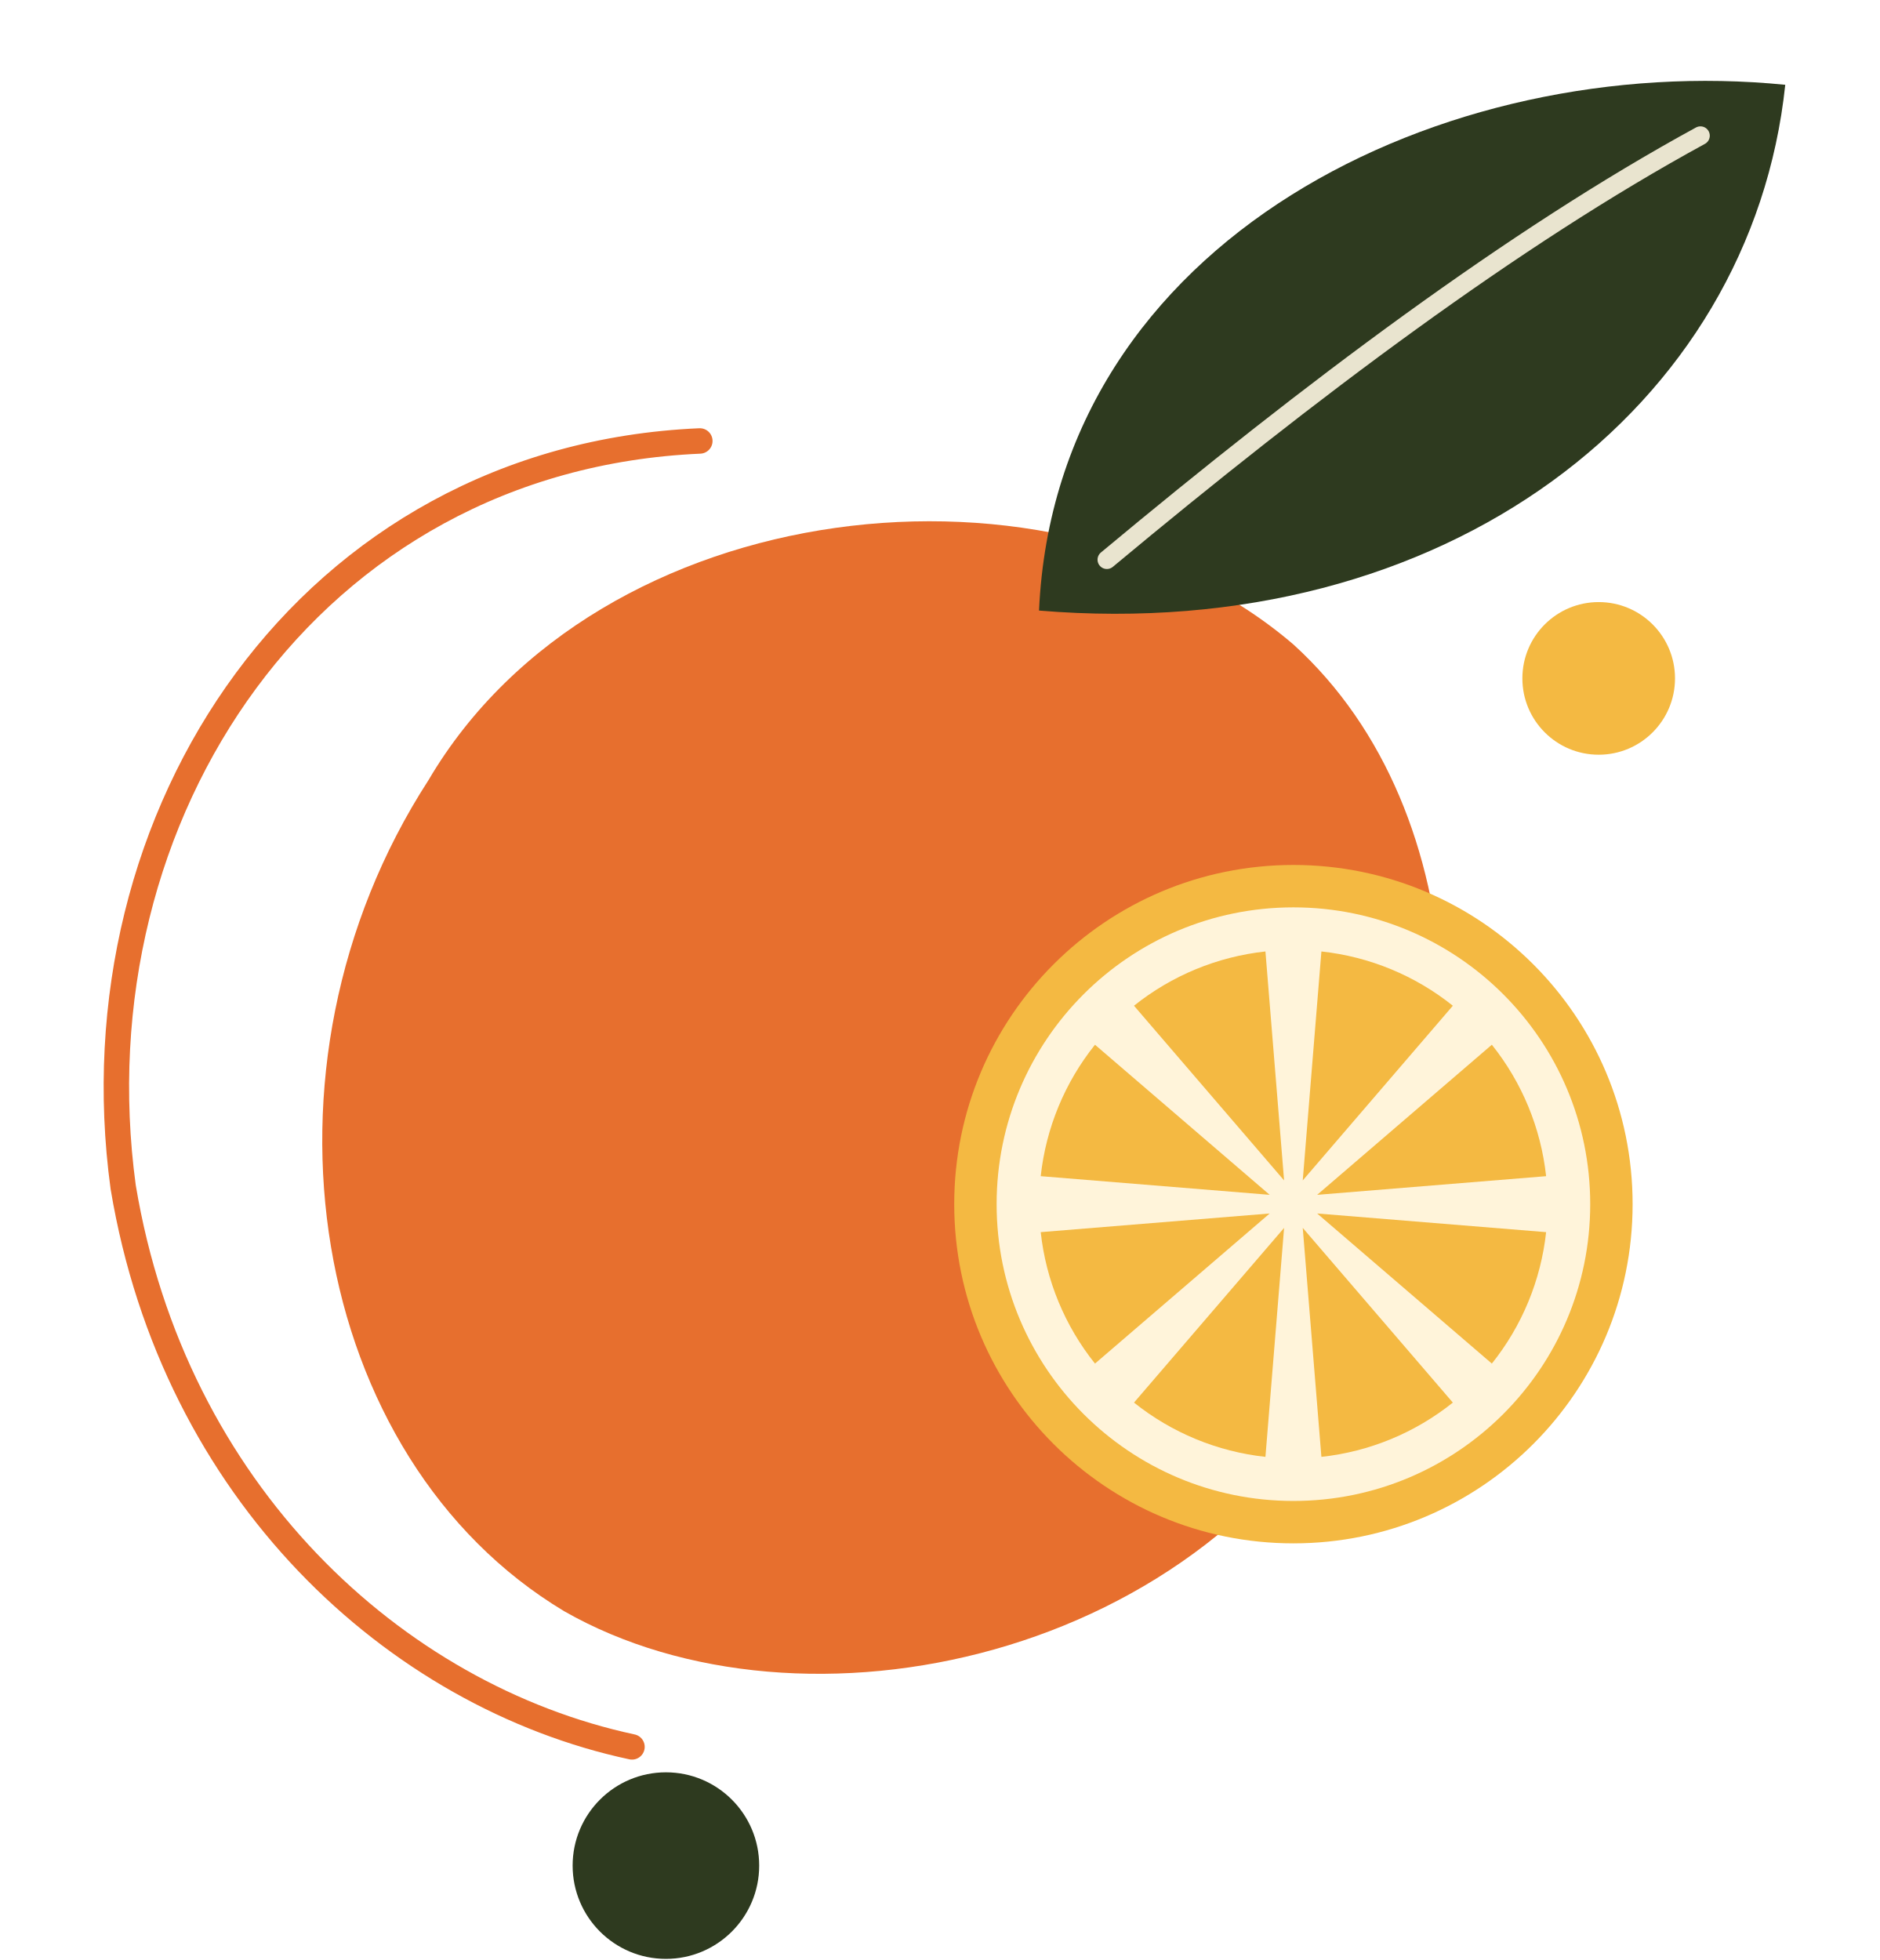
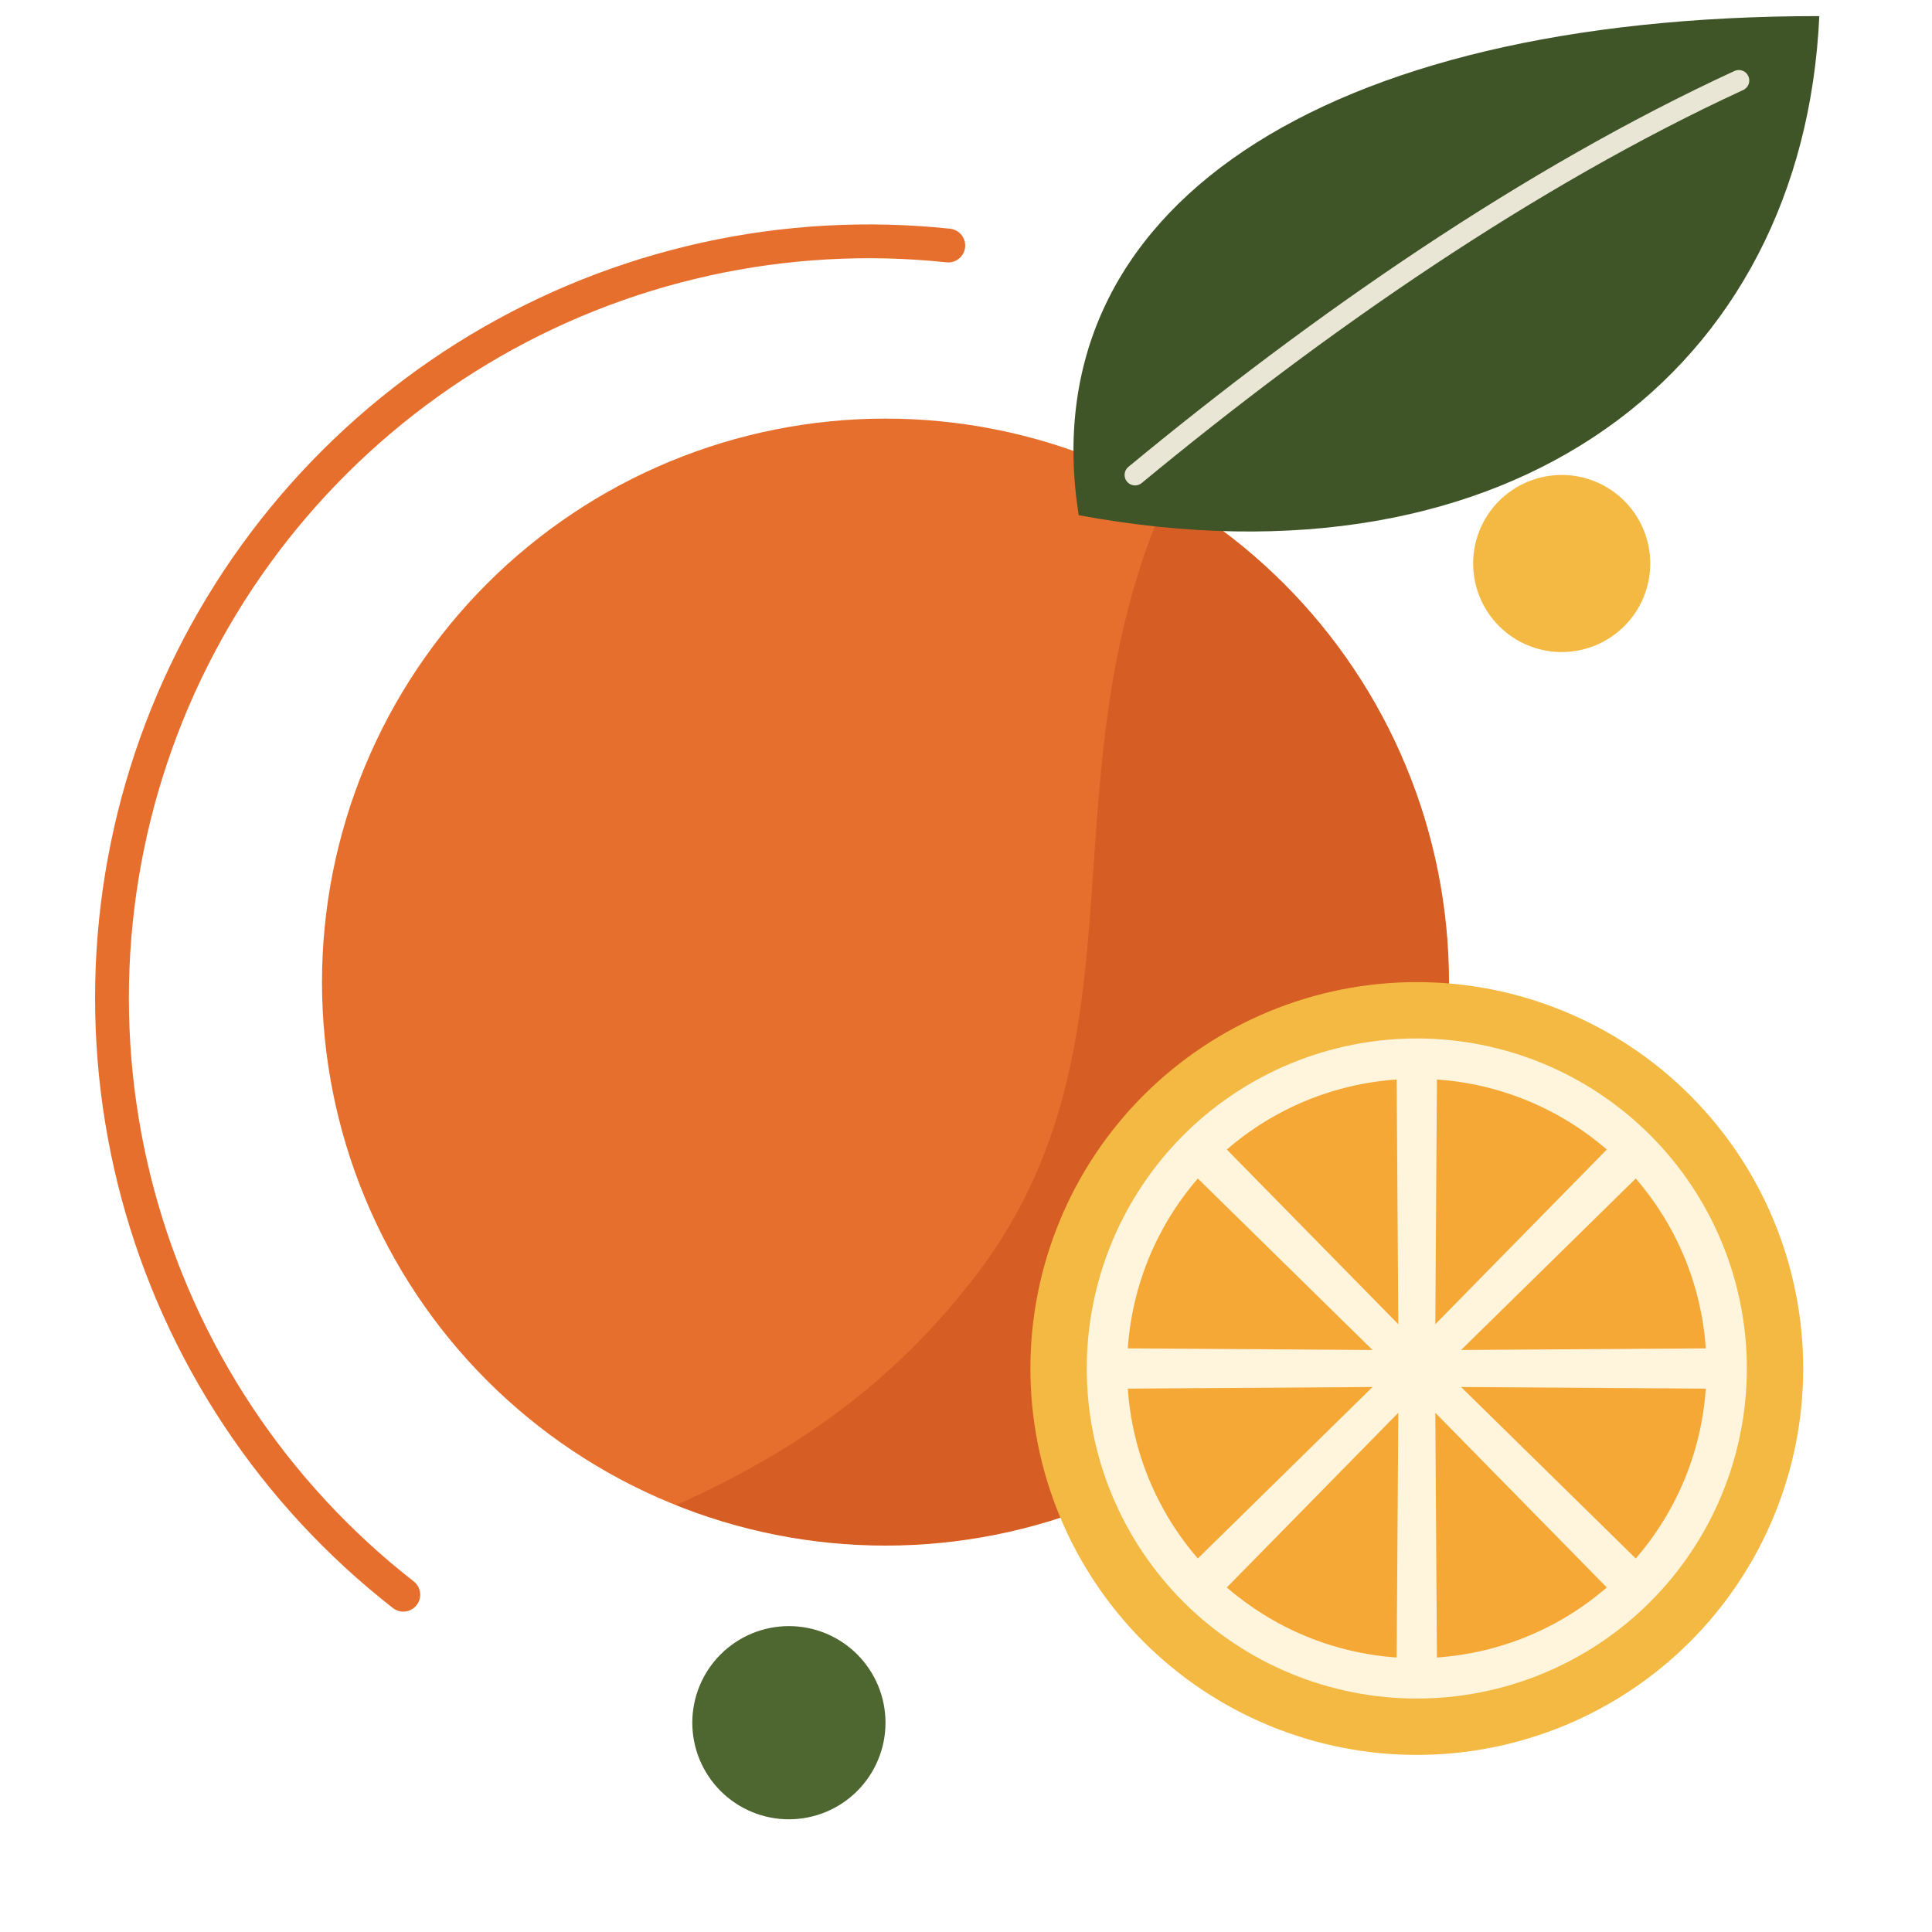
- <svg xmlns="http://www.w3.org/2000/svg" viewBox="145 0 235 245">
-   <g transform="translate(118,0) scale(1.06)">
-     <path d="M108 52 C62 54 34 96 40 140 C46 176 72 200 100 206" fill="none" stroke="#E76F2E" stroke-width="3" stroke-linecap="round" />
-     <path d="M76 92 C96 58 150 52 178 76 C200 96 200 134 186 160 C168 196 120 206 92 190 C62 172 54 126 76 92Z" fill="#E76F2E" />
-     <path d="M148 72 C150 28 196 6 236 10 C232 48 196 76 148 72Z" fill="#2E3A1F" />
-     <path d="M156 66 C180 46 204 28 226 16" stroke="#E9E4CF" stroke-width="2.2" fill="none" stroke-linecap="round" />
-     <g transform="translate(178,142)">
-       <circle r="40" fill="#F4B942" />
-       <circle r="35" fill="#FFF4DA" />
-       <path d="M2.8 1.1 L29.8 3.3 A30 30 0 0 1 23.4 18.8Z" fill="#F4B942" />
-       <path d="M1.1 2.8 L18.8 23.4 A30 30 0 0 1 3.3 29.8Z" fill="#F4B942" />
-       <path d="M-1.1 2.8 L-3.3 29.8 A30 30 0 0 1 -18.8 23.4Z" fill="#F4B942" />
-       <path d="M-2.8 1.1 L-23.4 18.8 A30 30 0 0 1 -29.8 3.3Z" fill="#F4B942" />
-       <path d="M-2.8 -1.1 L-29.8 -3.3 A30 30 0 0 1 -23.4 -18.8Z" fill="#F4B942" />
-       <path d="M-1.1 -2.8 L-18.8 -23.4 A30 30 0 0 1 -3.3 -29.8Z" fill="#F4B942" />
-       <path d="M1.1 -2.8 L3.3 -29.8 A30 30 0 0 1 18.8 -23.4Z" fill="#F4B942" />
-       <path d="M2.8 -1.1 L23.4 -18.8 A30 30 0 0 1 29.8 -3.3Z" fill="#F4B942" />
+ <svg xmlns="http://www.w3.org/2000/svg" xmlns:xlink="http://www.w3.org/1999/xlink" width="450" height="450" viewBox="0 0 450 450">
+   <defs>
+     <filter id="filter-remove-color" x="0%" y="0%" width="100%" height="100%">
+       <feColorMatrix color-interpolation-filters="sRGB" values="0 0 0 0 1 0 0 0 0 1 0 0 0 0 1 0 0 0 1 0" />
+     </filter>
+     <clipPath id="clip-0">
+       <path clip-rule="nonzero" d="M 112 97 L 338 97 L 338 360 L 112 360 Z M 112 97 " />
+     </clipPath>
+     <clipPath id="clip-1">
+       <path clip-rule="nonzero" d="M 75 228.75 C 75 224.453 75.211 220.164 75.633 215.887 C 76.055 211.605 76.684 207.359 77.523 203.145 C 78.359 198.93 79.402 194.762 80.652 190.648 C 81.898 186.535 83.348 182.496 84.992 178.523 C 86.637 174.551 88.473 170.672 90.496 166.879 C 92.523 163.09 94.73 159.406 97.121 155.832 C 99.508 152.258 102.066 148.809 104.793 145.484 C 107.52 142.164 110.402 138.98 113.441 135.941 C 116.48 132.902 119.664 130.02 122.984 127.293 C 126.309 124.566 129.758 122.008 133.332 119.621 C 136.906 117.23 140.59 115.023 144.379 112.996 C 148.172 110.973 152.051 109.137 156.023 107.492 C 159.996 105.848 164.035 104.398 168.148 103.152 C 172.262 101.902 176.43 100.859 180.645 100.023 C 184.859 99.184 189.105 98.555 193.387 98.133 C 197.664 97.711 201.953 97.5 206.25 97.5 C 210.547 97.5 214.836 97.711 219.113 98.133 C 223.395 98.555 227.641 99.184 231.855 100.023 C 236.07 100.859 240.238 101.902 244.352 103.152 C 248.465 104.398 252.504 105.848 256.477 107.492 C 260.449 109.137 264.328 110.973 268.121 112.996 C 271.91 115.023 275.594 117.23 279.168 119.621 C 282.742 122.008 286.191 124.566 289.516 127.293 C 292.836 130.02 296.02 132.902 299.059 135.941 C 302.098 138.98 304.98 142.164 307.707 145.484 C 310.434 148.809 312.992 152.258 315.379 155.832 C 317.77 159.406 319.977 163.09 322.004 166.879 C 324.027 170.672 325.863 174.551 327.508 178.523 C 329.152 182.496 330.602 186.535 331.848 190.648 C 333.098 194.762 334.141 198.93 334.977 203.145 C 335.816 207.359 336.445 211.605 336.867 215.887 C 337.289 220.164 337.5 224.453 337.5 228.75 C 337.5 233.047 337.289 237.336 336.867 241.613 C 336.445 245.895 335.816 250.141 334.977 254.355 C 334.141 258.57 333.098 262.734 331.848 266.852 C 330.602 270.965 329.152 275.004 327.508 278.977 C 325.863 282.949 324.027 286.828 322.004 290.621 C 319.977 294.41 317.77 298.094 315.379 301.668 C 312.992 305.242 310.434 308.691 307.707 312.016 C 304.98 315.336 302.098 318.52 299.059 321.559 C 296.02 324.598 292.836 327.48 289.516 330.207 C 286.191 332.934 282.742 335.492 279.168 337.879 C 275.594 340.27 271.91 342.477 268.121 344.504 C 264.328 346.527 260.449 348.363 256.477 350.008 C 252.504 351.652 248.465 353.102 244.352 354.348 C 240.238 355.598 236.07 356.641 231.855 357.477 C 227.641 358.316 223.395 358.945 219.113 359.367 C 214.836 359.789 210.547 360 206.25 360 C 201.953 360 197.664 359.789 193.387 359.367 C 189.105 358.945 184.859 358.316 180.645 357.477 C 176.43 356.641 172.262 355.598 168.148 354.348 C 164.035 353.102 159.996 351.652 156.023 350.008 C 152.051 348.363 148.172 346.527 144.379 344.504 C 140.59 342.477 136.906 340.27 133.332 337.879 C 129.758 335.492 126.309 332.934 122.984 330.207 C 119.664 327.48 116.48 324.598 113.441 321.559 C 110.402 318.52 107.52 315.336 104.793 312.016 C 102.066 308.691 99.508 305.242 97.121 301.668 C 94.73 298.094 92.523 294.41 90.496 290.621 C 88.473 286.828 86.637 282.949 84.992 278.977 C 83.348 275.004 81.898 270.965 80.652 266.852 C 79.402 262.734 78.359 258.57 77.523 254.355 C 76.684 250.141 76.055 245.895 75.633 241.613 C 75.211 237.336 75 233.047 75 228.75 Z M 75 228.75 " />
+     </clipPath>
+     <mask id="mask-0">
+       <g filter="url(#filter-remove-color)">
+         <rect x="-45" y="-45" width="540" height="540" fill="rgb(0%, 0%, 0%)" fill-opacity="0.55" />
+       </g>
+     </mask>
+     <clipPath id="clip-2">
+       <path clip-rule="nonzero" d="M 0.32 0.441 L 225.68 0.441 L 225.68 263 L 0.32 263 Z M 0.32 0.441 " />
+     </clipPath>
+     <clipPath id="clip-3">
+       <path clip-rule="nonzero" d="M -37 131.75 C -37 127.453 -36.789 123.164 -36.367 118.887 C -35.945 114.605 -35.316 110.359 -34.477 106.145 C -33.641 101.93 -32.598 97.762 -31.348 93.648 C -30.102 89.535 -28.652 85.496 -27.008 81.523 C -25.363 77.551 -23.527 73.672 -21.504 69.879 C -19.477 66.09 -17.27 62.406 -14.879 58.832 C -12.492 55.258 -9.934 51.809 -7.207 48.484 C -4.48 45.164 -1.598 41.98 1.441 38.941 C 4.48 35.902 7.664 33.02 10.984 30.293 C 14.309 27.566 17.758 25.008 21.332 22.621 C 24.906 20.23 28.59 18.023 32.379 15.996 C 36.172 13.973 40.051 12.137 44.023 10.492 C 47.996 8.848 52.035 7.398 56.148 6.152 C 60.262 4.902 64.43 3.859 68.645 3.023 C 72.859 2.184 77.105 1.555 81.387 1.133 C 85.664 0.711 89.953 0.5 94.25 0.5 C 98.547 0.5 102.836 0.711 107.113 1.133 C 111.395 1.555 115.641 2.184 119.855 3.023 C 124.07 3.859 128.238 4.902 132.352 6.152 C 136.465 7.398 140.504 8.848 144.477 10.492 C 148.449 12.137 152.328 13.973 156.121 15.996 C 159.91 18.023 163.594 20.23 167.168 22.621 C 170.742 25.008 174.191 27.566 177.516 30.293 C 180.836 33.02 184.02 35.902 187.059 38.941 C 190.098 41.98 192.98 45.164 195.707 48.484 C 198.434 51.809 200.992 55.258 203.379 58.832 C 205.77 62.406 207.977 66.09 210.004 69.879 C 212.027 73.672 213.863 77.551 215.508 81.523 C 217.152 85.496 218.602 89.535 219.848 93.648 C 221.098 97.762 222.141 101.93 222.977 106.145 C 223.816 110.359 224.445 114.605 224.867 118.887 C 225.289 123.164 225.5 127.453 225.5 131.75 C 225.5 136.047 225.289 140.336 224.867 144.613 C 224.445 148.895 223.816 153.141 222.977 157.355 C 222.141 161.57 221.098 165.734 219.848 169.852 C 218.602 173.965 217.152 178.004 215.508 181.977 C 213.863 185.949 212.027 189.828 210.004 193.621 C 207.977 197.41 205.77 201.094 203.379 204.668 C 200.992 208.242 198.434 211.691 195.707 215.016 C 192.98 218.336 190.098 221.52 187.059 224.559 C 184.02 227.598 180.836 230.48 177.516 233.207 C 174.191 235.934 170.742 238.492 167.168 240.879 C 163.594 243.27 159.91 245.477 156.121 247.504 C 152.328 249.527 148.449 251.363 144.477 253.008 C 140.504 254.652 136.465 256.102 132.352 257.348 C 128.238 258.598 124.07 259.641 119.855 260.477 C 115.641 261.316 111.395 261.945 107.113 262.367 C 102.836 262.789 98.547 263 94.25 263 C 89.953 263 85.664 262.789 81.387 262.367 C 77.105 261.945 72.859 261.316 68.645 260.477 C 64.43 259.641 60.262 258.598 56.148 257.348 C 52.035 256.102 47.996 254.652 44.023 253.008 C 40.051 251.363 36.172 249.527 32.379 247.504 C 28.59 245.477 24.906 243.27 21.332 240.879 C 17.758 238.492 14.309 235.934 10.984 233.207 C 7.664 230.48 4.48 227.598 1.441 224.559 C -1.598 221.52 -4.48 218.336 -7.207 215.016 C -9.934 211.691 -12.492 208.242 -14.879 204.668 C -17.27 201.094 -19.477 197.41 -21.504 193.621 C -23.527 189.828 -25.363 185.949 -27.008 181.977 C -28.652 178.004 -30.102 173.965 -31.348 169.852 C -32.598 165.734 -33.641 161.57 -34.477 157.355 C -35.316 153.141 -35.945 148.895 -36.367 144.613 C -36.789 140.336 -37 136.047 -37 131.75 Z M -37 131.75 " />
+     </clipPath>
+     <clipPath id="clip-4">
+       <rect x="0" y="0" width="226" height="263" />
+     </clipPath>
+     <g id="source-5" clip-path="url(#clip-4)">
+       <g clip-path="url(#clip-2)">
+         <g clip-path="url(#clip-3)">
+           <path fill-rule="nonzero" fill="rgb(78.819%, 31.369%, 10.979%)" fill-opacity="1" d="M 169.25 0.5 C 124.25 75.5 161.75 143 113 203 C 83 240.5 45.5 255.5 0.5 270.5 L 263 315.5 L 263 -22 Z M 169.25 0.5 " />
+         </g>
+       </g>
    </g>
-     <circle cx="214" cy="80" r="9" fill="#F4B942" />
-     <circle cx="104" cy="220" r="11" fill="#2E3A1F" />
+   </defs>
+   <path fill="none" stroke-width="4.2" stroke-linecap="round" stroke-linejoin="miter" stroke="rgb(90.59%, 43.529%, 18.039%)" stroke-opacity="1" stroke-miterlimit="4" d="M 117.8 30.5 C 116.542 30.367 115.281 30.258 114.019 30.177 C 112.754 30.094 111.492 30.038 110.225 30.006 C 108.96 29.975 107.696 29.971 106.429 29.99 C 105.165 30.01 103.9 30.056 102.638 30.127 C 101.373 30.198 100.11 30.294 98.852 30.417 C 97.592 30.538 96.335 30.685 95.081 30.858 C 93.827 31.031 92.577 31.229 91.333 31.452 C 90.088 31.675 88.846 31.923 87.61 32.196 C 86.375 32.469 85.146 32.769 83.921 33.092 C 82.698 33.415 81.481 33.76 80.271 34.133 C 79.063 34.506 77.86 34.902 76.667 35.323 C 75.473 35.744 74.288 36.188 73.113 36.656 C 71.938 37.125 70.771 37.617 69.615 38.131 C 68.46 38.648 67.315 39.188 66.181 39.748 C 65.046 40.31 63.925 40.894 62.815 41.502 C 61.704 42.108 60.606 42.738 59.521 43.39 C 58.435 44.042 57.365 44.715 56.306 45.408 C 55.248 46.104 54.206 46.819 53.177 47.556 C 52.148 48.294 51.133 49.05 50.135 49.829 C 49.138 50.606 48.156 51.404 47.19 52.221 C 46.223 53.04 45.275 53.875 44.342 54.731 C 43.41 55.588 42.494 56.463 41.598 57.354 C 40.7 58.248 39.823 59.158 38.963 60.085 C 38.102 61.015 37.26 61.96 36.44 62.921 C 35.617 63.883 34.815 64.863 34.031 65.856 C 33.25 66.852 32.488 67.863 31.746 68.888 C 31.004 69.913 30.283 70.952 29.583 72.006 C 28.883 73.063 28.206 74.129 27.55 75.213 C 26.892 76.294 26.258 77.39 25.646 78.496 C 25.033 79.604 24.444 80.723 23.877 81.854 C 23.308 82.985 22.765 84.129 22.244 85.281 C 21.723 86.435 21.225 87.598 20.752 88.771 C 20.277 89.946 19.827 91.127 19.402 92.319 C 18.975 93.51 18.573 94.71 18.196 95.919 C 17.817 97.127 17.465 98.342 17.135 99.565 C 16.806 100.785 16.502 102.015 16.225 103.248 C 15.946 104.483 15.692 105.723 15.463 106.967 C 15.233 108.213 15.029 109.46 14.85 110.713 C 14.671 111.967 14.519 113.223 14.392 114.481 C 14.263 115.74 14.16 117.002 14.083 118.265 C 14.006 119.527 13.956 120.792 13.929 122.058 C 13.904 123.323 13.904 124.588 13.929 125.854 C 13.954 127.119 14.004 128.383 14.081 129.646 C 14.156 130.91 14.258 132.171 14.385 133.429 C 14.513 134.69 14.667 135.946 14.844 137.198 C 15.023 138.452 15.225 139.7 15.454 140.944 C 15.681 142.19 15.935 143.429 16.215 144.665 C 16.492 145.898 16.796 147.127 17.123 148.35 C 17.452 149.571 17.804 150.785 18.181 151.994 C 18.558 153.202 18.96 154.402 19.385 155.594 C 19.813 156.785 20.26 157.969 20.735 159.142 C 21.208 160.317 21.704 161.479 22.225 162.633 C 22.746 163.788 23.29 164.929 23.856 166.06 C 24.423 167.194 25.013 168.313 25.623 169.421 C 26.235 170.529 26.869 171.623 27.525 172.706 C 28.181 173.788 28.858 174.856 29.558 175.91 C 30.258 176.967 30.977 178.006 31.719 179.033 C 32.46 180.058 33.221 181.069 34.004 182.065 C 34.785 183.058 35.588 184.038 36.408 185 C 37.231 185.963 38.071 186.908 38.931 187.838 C 39.792 188.767 40.669 189.677 41.565 190.571 C 42.463 191.463 43.377 192.338 44.308 193.194 C 45.24 194.05 46.19 194.888 47.154 195.706 C 48.121 196.523 49.102 197.321 50.1 198.1 " transform="matrix(1.875, 0, 0, 1.875, 0, 0)" />
+   <path fill-rule="nonzero" fill="rgb(90.59%, 43.529%, 18.039%)" fill-opacity="1" d="M 337.5 228.75 C 337.5 230.898 337.449 233.043 337.344 235.191 C 337.238 237.336 337.078 239.477 336.867 241.613 C 336.656 243.754 336.395 245.883 336.078 248.008 C 335.766 250.133 335.398 252.25 334.977 254.355 C 334.559 256.461 334.09 258.559 333.566 260.641 C 333.043 262.727 332.473 264.793 331.848 266.852 C 331.227 268.906 330.551 270.945 329.828 272.965 C 329.105 274.988 328.332 276.992 327.508 278.977 C 326.688 280.961 325.816 282.926 324.898 284.867 C 323.98 286.809 323.016 288.727 322.004 290.621 C 320.988 292.516 319.93 294.383 318.828 296.227 C 317.723 298.07 316.574 299.883 315.379 301.668 C 314.188 303.453 312.949 305.211 311.672 306.934 C 310.391 308.66 309.07 310.355 307.707 312.016 C 306.344 313.676 304.941 315.301 303.5 316.891 C 302.059 318.484 300.578 320.039 299.059 321.559 C 297.539 323.078 295.984 324.559 294.391 326 C 292.801 327.441 291.176 328.844 289.516 330.207 C 287.855 331.57 286.16 332.891 284.434 334.172 C 282.711 335.449 280.953 336.688 279.168 337.879 C 277.383 339.074 275.566 340.223 273.727 341.328 C 271.883 342.43 270.016 343.488 268.121 344.504 C 266.227 345.516 264.309 346.48 262.367 347.398 C 260.426 348.316 258.461 349.188 256.477 350.008 C 254.492 350.832 252.488 351.605 250.465 352.328 C 248.445 353.051 246.406 353.727 244.352 354.348 C 242.293 354.973 240.227 355.543 238.141 356.066 C 236.059 356.59 233.961 357.059 231.855 357.477 C 229.75 357.898 227.633 358.266 225.508 358.578 C 223.383 358.895 221.254 359.156 219.113 359.367 C 216.977 359.578 214.836 359.738 212.691 359.844 C 210.543 359.949 208.398 360 206.25 360 C 204.102 360 201.957 359.949 199.809 359.844 C 197.664 359.738 195.523 359.578 193.387 359.367 C 191.246 359.156 189.117 358.895 186.992 358.578 C 184.867 358.266 182.75 357.898 180.645 357.477 C 178.539 357.059 176.441 356.59 174.359 356.066 C 172.273 355.543 170.207 354.973 168.148 354.348 C 166.094 353.727 164.055 353.051 162.031 352.328 C 160.012 351.605 158.008 350.832 156.023 350.008 C 154.039 349.188 152.074 348.316 150.133 347.398 C 148.191 346.48 146.273 345.516 144.379 344.504 C 142.484 343.488 140.617 342.43 138.773 341.328 C 136.93 340.223 135.117 339.074 133.332 337.879 C 131.547 336.688 129.789 335.449 128.062 334.172 C 126.34 332.891 124.645 331.57 122.984 330.207 C 121.324 328.844 119.699 327.441 118.109 326 C 116.516 324.559 114.961 323.078 113.441 321.559 C 111.922 320.039 110.441 318.484 109 316.891 C 107.559 315.301 106.156 313.676 104.793 312.016 C 103.43 310.355 102.109 308.66 100.828 306.934 C 99.551 305.211 98.312 303.453 97.121 301.668 C 95.926 299.883 94.777 298.07 93.672 296.227 C 92.57 294.383 91.512 292.516 90.496 290.621 C 89.484 288.727 88.52 286.809 87.602 284.867 C 86.684 282.926 85.812 280.961 84.992 278.977 C 84.168 276.992 83.395 274.988 82.672 272.965 C 81.949 270.945 81.273 268.906 80.652 266.852 C 80.027 264.793 79.457 262.727 78.934 260.641 C 78.41 258.559 77.941 256.461 77.523 254.355 C 77.102 252.25 76.734 250.133 76.422 248.008 C 76.105 245.883 75.844 243.754 75.633 241.613 C 75.422 239.477 75.262 237.336 75.156 235.191 C 75.051 233.043 75 230.898 75 228.75 C 75 226.602 75.051 224.457 75.156 222.309 C 75.262 220.164 75.422 218.023 75.633 215.887 C 75.844 213.746 76.105 211.617 76.422 209.492 C 76.734 207.367 77.102 205.25 77.523 203.145 C 77.941 201.039 78.41 198.941 78.934 196.859 C 79.457 194.773 80.027 192.707 80.652 190.648 C 81.273 188.594 81.949 186.555 82.672 184.531 C 83.395 182.512 84.168 180.508 84.992 178.523 C 85.812 176.539 86.684 174.574 87.602 172.633 C 88.52 170.691 89.484 168.773 90.496 166.879 C 91.512 164.984 92.57 163.117 93.672 161.273 C 94.777 159.43 95.926 157.617 97.121 155.832 C 98.312 154.047 99.551 152.289 100.828 150.562 C 102.109 148.84 103.43 147.145 104.793 145.484 C 106.156 143.824 107.559 142.199 109 140.609 C 110.441 139.016 111.922 137.461 113.441 135.941 C 114.961 134.422 116.516 132.941 118.109 131.5 C 119.699 130.059 121.324 128.656 122.984 127.293 C 124.645 125.93 126.34 124.609 128.062 123.328 C 129.789 122.051 131.547 120.812 133.332 119.621 C 135.117 118.426 136.93 117.277 138.773 116.172 C 140.617 115.07 142.484 114.012 144.379 112.996 C 146.273 111.984 148.191 111.02 150.133 110.102 C 152.074 109.184 154.039 108.312 156.023 107.492 C 158.008 106.668 160.012 105.895 162.031 105.172 C 164.055 104.449 166.094 103.773 168.148 103.152 C 170.207 102.527 172.273 101.957 174.359 101.434 C 176.441 100.91 178.539 100.441 180.645 100.023 C 182.75 99.602 184.867 99.234 186.992 98.922 C 189.117 98.605 191.246 98.344 193.387 98.133 C 195.523 97.922 197.664 97.762 199.809 97.656 C 201.957 97.551 204.102 97.5 206.25 97.5 C 208.398 97.5 210.543 97.551 212.691 97.656 C 214.836 97.762 216.977 97.922 219.113 98.133 C 221.254 98.344 223.383 98.605 225.508 98.922 C 227.633 99.234 229.75 99.602 231.855 100.023 C 233.961 100.441 236.059 100.91 238.141 101.434 C 240.227 101.957 242.293 102.527 244.352 103.152 C 246.406 103.773 248.445 104.449 250.465 105.172 C 252.488 105.895 254.492 106.668 256.477 107.492 C 258.461 108.312 260.426 109.184 262.367 110.102 C 264.309 111.02 266.227 111.984 268.121 112.996 C 270.016 114.012 271.883 115.07 273.727 116.172 C 275.566 117.277 277.383 118.426 279.168 119.621 C 280.953 120.812 282.711 122.051 284.434 123.328 C 286.16 124.609 287.855 125.93 289.516 127.293 C 291.176 128.656 292.801 130.059 294.391 131.5 C 295.984 132.941 297.539 134.422 299.059 135.941 C 300.578 137.461 302.059 139.016 303.5 140.609 C 304.941 142.199 306.344 143.824 307.707 145.484 C 309.07 147.145 310.391 148.84 311.672 150.566 C 312.949 152.289 314.188 154.047 315.379 155.832 C 316.574 157.617 317.723 159.43 318.828 161.273 C 319.93 163.117 320.988 164.984 322.004 166.879 C 323.016 168.773 323.98 170.691 324.898 172.633 C 325.816 174.574 326.688 176.539 327.508 178.523 C 328.332 180.508 329.105 182.512 329.828 184.531 C 330.551 186.555 331.227 188.594 331.848 190.648 C 332.473 192.707 333.043 194.773 333.566 196.859 C 334.09 198.941 334.559 201.039 334.977 203.145 C 335.398 205.25 335.766 207.367 336.078 209.492 C 336.395 211.617 336.656 213.746 336.867 215.887 C 337.078 218.023 337.238 220.164 337.344 222.309 C 337.449 224.457 337.5 226.602 337.5 228.75 Z M 337.5 228.75 " />
+   <g clip-path="url(#clip-0)">
+     <g clip-path="url(#clip-1)">
+       <g mask="url(#mask-0)">
+         <use xlink:href="#source-5" transform="matrix(1, 0, 0, 1, 112, 97)" />
+       </g>
+     </g>
  </g>
+   <path fill-rule="nonzero" fill="rgb(24.709%, 33.33%, 15.289%)" fill-opacity="1" d="M 251.25 120 C 240 48.75 307.5 3.75 423.75 3.75 C 420 86.25 352.5 138.75 251.25 120 Z M 251.25 120 " />
+   <path fill="none" stroke-width="2.6" stroke-linecap="round" stroke-linejoin="miter" stroke="rgb(91.37%, 90.199%, 83.919%)" stroke-opacity="1" stroke-miterlimit="4" d="M 141 59 C 164 40 190 22 216 10 " transform="matrix(1.875, 0, 0, 1.875, 0, 0)" />
+   <path fill-rule="nonzero" fill="rgb(95.689%, 72.549%, 25.879%)" fill-opacity="1" d="M 384.375 131.25 C 384.375 131.926 384.344 132.598 384.277 133.273 C 384.211 133.945 384.109 134.609 383.98 135.273 C 383.848 135.938 383.684 136.59 383.488 137.238 C 383.289 137.883 383.062 138.52 382.805 139.145 C 382.547 139.766 382.258 140.375 381.941 140.973 C 381.621 141.566 381.273 142.148 380.898 142.707 C 380.523 143.27 380.121 143.812 379.691 144.336 C 379.266 144.855 378.812 145.355 378.336 145.836 C 377.855 146.312 377.355 146.766 376.836 147.191 C 376.312 147.621 375.77 148.023 375.207 148.398 C 374.648 148.773 374.066 149.121 373.473 149.441 C 372.875 149.758 372.266 150.047 371.645 150.305 C 371.02 150.562 370.383 150.789 369.738 150.988 C 369.09 151.184 368.438 151.348 367.773 151.48 C 367.109 151.609 366.445 151.711 365.773 151.777 C 365.098 151.844 364.426 151.875 363.75 151.875 C 363.074 151.875 362.402 151.844 361.727 151.777 C 361.055 151.711 360.391 151.609 359.727 151.48 C 359.062 151.348 358.41 151.184 357.762 150.988 C 357.117 150.789 356.48 150.562 355.855 150.305 C 355.234 150.047 354.625 149.758 354.027 149.441 C 353.434 149.121 352.852 148.773 352.293 148.398 C 351.73 148.023 351.188 147.621 350.664 147.191 C 350.145 146.766 349.645 146.312 349.164 145.836 C 348.688 145.355 348.234 144.855 347.809 144.336 C 347.379 143.812 346.977 143.27 346.602 142.707 C 346.227 142.148 345.879 141.566 345.559 140.973 C 345.242 140.375 344.953 139.766 344.695 139.145 C 344.438 138.52 344.211 137.883 344.012 137.238 C 343.816 136.59 343.652 135.938 343.52 135.273 C 343.391 134.609 343.289 133.945 343.223 133.273 C 343.156 132.598 343.125 131.926 343.125 131.25 C 343.125 130.574 343.156 129.902 343.223 129.227 C 343.289 128.555 343.391 127.891 343.52 127.227 C 343.652 126.562 343.816 125.91 344.012 125.262 C 344.211 124.617 344.438 123.98 344.695 123.355 C 344.953 122.734 345.242 122.125 345.559 121.527 C 345.879 120.934 346.227 120.352 346.602 119.793 C 346.977 119.23 347.379 118.688 347.805 118.164 C 348.234 117.645 348.688 117.145 349.164 116.664 C 349.645 116.188 350.145 115.734 350.664 115.309 C 351.188 114.879 351.73 114.477 352.293 114.102 C 352.852 113.727 353.434 113.379 354.027 113.059 C 354.625 112.742 355.234 112.453 355.855 112.195 C 356.48 111.938 357.117 111.711 357.762 111.512 C 358.41 111.316 359.062 111.152 359.727 111.02 C 360.391 110.891 361.055 110.789 361.727 110.723 C 362.402 110.656 363.074 110.625 363.75 110.625 C 364.426 110.625 365.098 110.656 365.773 110.723 C 366.445 110.789 367.109 110.891 367.773 111.02 C 368.438 111.152 369.09 111.316 369.738 111.512 C 370.383 111.711 371.02 111.938 371.645 112.195 C 372.266 112.453 372.875 112.742 373.473 113.059 C 374.066 113.379 374.648 113.727 375.207 114.102 C 375.77 114.477 376.312 114.879 376.836 115.309 C 377.355 115.734 377.855 116.188 378.336 116.664 C 378.812 117.145 379.266 117.645 379.691 118.164 C 380.121 118.688 380.523 119.23 380.898 119.793 C 381.273 120.352 381.621 120.934 381.941 121.527 C 382.258 122.125 382.547 122.734 382.805 123.355 C 383.062 123.98 383.289 124.617 383.488 125.262 C 383.684 125.91 383.848 126.562 383.98 127.227 C 384.109 127.891 384.211 128.555 384.277 129.227 C 384.344 129.902 384.375 130.574 384.375 131.25 Z M 384.375 131.25 " />
+   <path fill-rule="nonzero" fill="rgb(95.689%, 72.549%, 25.879%)" fill-opacity="1" d="M 420 318.75 C 420 320.223 419.965 321.695 419.891 323.168 C 419.82 324.637 419.711 326.105 419.566 327.57 C 419.422 329.039 419.242 330.5 419.027 331.957 C 418.809 333.414 418.559 334.863 418.27 336.309 C 417.984 337.754 417.66 339.188 417.301 340.617 C 416.945 342.047 416.551 343.465 416.125 344.875 C 415.695 346.285 415.234 347.684 414.738 349.07 C 414.242 350.457 413.711 351.832 413.148 353.191 C 412.586 354.551 411.988 355.898 411.359 357.23 C 410.73 358.562 410.066 359.875 409.371 361.176 C 408.68 362.477 407.953 363.754 407.195 365.02 C 406.438 366.281 405.652 367.527 404.832 368.75 C 404.016 369.977 403.164 371.18 402.289 372.363 C 401.41 373.547 400.504 374.707 399.57 375.844 C 398.637 376.984 397.676 378.098 396.684 379.191 C 395.695 380.281 394.68 381.348 393.641 382.391 C 392.598 383.43 391.531 384.445 390.441 385.438 C 389.348 386.426 388.234 387.387 387.094 388.32 C 385.957 389.254 384.797 390.16 383.613 391.039 C 382.43 391.918 381.227 392.766 380 393.582 C 378.777 394.402 377.531 395.188 376.27 395.945 C 375.004 396.703 373.727 397.43 372.426 398.121 C 371.125 398.816 369.812 399.48 368.48 400.109 C 367.148 400.738 365.801 401.336 364.441 401.898 C 363.082 402.461 361.707 402.992 360.32 403.488 C 358.934 403.984 357.535 404.445 356.125 404.875 C 354.715 405.301 353.297 405.695 351.867 406.055 C 350.438 406.41 349.004 406.734 347.559 407.02 C 346.113 407.309 344.664 407.559 343.207 407.777 C 341.75 407.992 340.289 408.172 338.82 408.316 C 337.355 408.461 335.887 408.57 334.418 408.641 C 332.945 408.715 331.473 408.75 330 408.75 C 328.527 408.75 327.055 408.715 325.582 408.641 C 324.113 408.57 322.645 408.461 321.18 408.316 C 319.711 408.172 318.25 407.992 316.793 407.777 C 315.336 407.559 313.887 407.309 312.441 407.02 C 310.996 406.734 309.559 406.41 308.133 406.055 C 306.703 405.695 305.285 405.301 303.875 404.875 C 302.465 404.445 301.066 403.984 299.68 403.488 C 298.293 402.992 296.918 402.461 295.559 401.898 C 294.199 401.336 292.852 400.738 291.52 400.109 C 290.188 399.48 288.875 398.816 287.574 398.121 C 286.273 397.43 284.992 396.703 283.73 395.945 C 282.469 395.188 281.223 394.402 280 393.582 C 278.773 392.766 277.57 391.918 276.387 391.039 C 275.203 390.16 274.043 389.254 272.906 388.32 C 271.766 387.387 270.652 386.426 269.559 385.438 C 268.469 384.445 267.402 383.43 266.359 382.391 C 265.32 381.348 264.305 380.281 263.312 379.191 C 262.324 378.098 261.363 376.984 260.43 375.844 C 259.496 374.707 258.59 373.547 257.711 372.363 C 256.832 371.18 255.984 369.977 255.168 368.75 C 254.348 367.527 253.562 366.281 252.805 365.02 C 252.047 363.754 251.32 362.477 250.629 361.176 C 249.934 359.875 249.27 358.562 248.641 357.23 C 248.012 355.898 247.414 354.551 246.852 353.191 C 246.289 351.832 245.758 350.457 245.262 349.07 C 244.766 347.684 244.305 346.285 243.875 344.875 C 243.449 343.465 243.055 342.047 242.695 340.617 C 242.34 339.188 242.016 337.754 241.73 336.309 C 241.441 334.863 241.191 333.414 240.973 331.957 C 240.758 330.5 240.578 329.039 240.434 327.57 C 240.289 326.105 240.18 324.637 240.109 323.168 C 240.035 321.695 240 320.223 240 318.75 C 240 317.277 240.035 315.805 240.109 314.332 C 240.18 312.863 240.289 311.395 240.434 309.93 C 240.578 308.461 240.758 307 240.973 305.543 C 241.191 304.086 241.441 302.637 241.73 301.191 C 242.016 299.746 242.34 298.309 242.695 296.883 C 243.055 295.453 243.449 294.035 243.875 292.625 C 244.305 291.215 244.766 289.816 245.262 288.43 C 245.758 287.043 246.289 285.668 246.852 284.309 C 247.414 282.949 248.012 281.602 248.641 280.27 C 249.27 278.938 249.934 277.625 250.629 276.324 C 251.32 275.023 252.047 273.742 252.805 272.48 C 253.562 271.219 254.348 269.973 255.168 268.75 C 255.984 267.523 256.832 266.32 257.711 265.137 C 258.59 263.953 259.496 262.793 260.43 261.656 C 261.363 260.516 262.324 259.402 263.312 258.309 C 264.305 257.219 265.32 256.152 266.359 255.109 C 267.402 254.07 268.469 253.055 269.559 252.062 C 270.652 251.074 271.766 250.113 272.906 249.18 C 274.043 248.246 275.203 247.34 276.387 246.461 C 277.57 245.582 278.773 244.734 280 243.918 C 281.223 243.098 282.469 242.312 283.73 241.555 C 284.992 240.797 286.273 240.07 287.574 239.379 C 288.875 238.684 290.188 238.02 291.52 237.391 C 292.852 236.762 294.199 236.164 295.559 235.602 C 296.918 235.039 298.293 234.508 299.68 234.012 C 301.066 233.516 302.465 233.055 303.875 232.625 C 305.285 232.199 306.703 231.805 308.133 231.445 C 309.559 231.09 310.996 230.766 312.441 230.48 C 313.887 230.191 315.336 229.941 316.793 229.723 C 318.25 229.508 319.711 229.328 321.18 229.184 C 322.645 229.039 324.113 228.93 325.582 228.859 C 327.055 228.785 328.527 228.75 330 228.75 C 331.473 228.75 332.945 228.785 334.418 228.859 C 335.887 228.93 337.355 229.039 338.82 229.184 C 340.289 229.328 341.75 229.508 343.207 229.723 C 344.664 229.941 346.113 230.191 347.559 230.48 C 349.004 230.766 350.438 231.09 351.867 231.445 C 353.297 231.805 354.715 232.199 356.125 232.625 C 357.535 233.055 358.934 233.516 360.32 234.012 C 361.707 234.508 363.082 235.039 364.441 235.602 C 365.801 236.164 367.148 236.762 368.48 237.391 C 369.812 238.02 371.125 238.684 372.426 239.379 C 373.727 240.07 375.004 240.797 376.27 241.555 C 377.531 242.312 378.777 243.098 380 243.918 C 381.227 244.734 382.43 245.582 383.613 246.461 C 384.797 247.34 385.957 248.246 387.094 249.18 C 388.234 250.113 389.348 251.074 390.441 252.062 C 391.531 253.055 392.598 254.07 393.641 255.109 C 394.68 256.152 395.695 257.219 396.684 258.309 C 397.676 259.402 398.637 260.516 399.57 261.656 C 400.504 262.793 401.41 263.953 402.289 265.137 C 403.164 266.32 404.016 267.523 404.832 268.75 C 405.652 269.973 406.438 271.219 407.195 272.48 C 407.953 273.742 408.68 275.023 409.371 276.324 C 410.066 277.625 410.73 278.938 411.359 280.27 C 411.988 281.602 412.586 282.949 413.148 284.309 C 413.711 285.668 414.242 287.043 414.738 288.43 C 415.234 289.816 415.695 291.215 416.125 292.625 C 416.551 294.035 416.945 295.453 417.301 296.883 C 417.66 298.309 417.984 299.746 418.27 301.191 C 418.559 302.637 418.809 304.086 419.027 305.543 C 419.242 307 419.422 308.461 419.566 309.93 C 419.711 311.395 419.82 312.863 419.891 314.332 C 419.965 315.805 420 317.277 420 318.75 Z M 420 318.75 " />
+   <path fill-rule="nonzero" fill="rgb(100%, 95.689%, 86.269%)" fill-opacity="1" d="M 406.875 318.75 C 406.875 320.008 406.844 321.266 406.781 322.523 C 406.719 323.777 406.629 325.031 406.504 326.285 C 406.383 327.535 406.227 328.785 406.043 330.031 C 405.859 331.273 405.645 332.512 405.398 333.746 C 405.152 334.98 404.875 336.207 404.57 337.43 C 404.266 338.648 403.93 339.863 403.566 341.066 C 403.199 342.27 402.805 343.465 402.383 344.648 C 401.957 345.832 401.504 347.008 401.023 348.168 C 400.543 349.332 400.031 350.48 399.492 351.617 C 398.957 352.754 398.391 353.879 397.797 354.988 C 397.203 356.098 396.586 357.191 395.938 358.273 C 395.289 359.352 394.617 360.414 393.918 361.461 C 393.219 362.504 392.496 363.535 391.746 364.543 C 390.996 365.555 390.223 366.547 389.426 367.52 C 388.629 368.492 387.805 369.445 386.961 370.375 C 386.117 371.309 385.25 372.219 384.359 373.109 C 383.469 374 382.559 374.867 381.625 375.711 C 380.695 376.555 379.742 377.379 378.77 378.176 C 377.797 378.973 376.805 379.746 375.793 380.496 C 374.785 381.246 373.754 381.969 372.711 382.668 C 371.664 383.367 370.602 384.039 369.523 384.688 C 368.441 385.336 367.348 385.953 366.238 386.547 C 365.129 387.141 364.004 387.707 362.867 388.242 C 361.73 388.781 360.582 389.293 359.418 389.773 C 358.258 390.254 357.082 390.707 355.898 391.133 C 354.715 391.555 353.52 391.949 352.316 392.316 C 351.113 392.68 349.898 393.016 348.68 393.32 C 347.457 393.625 346.23 393.902 344.996 394.148 C 343.762 394.395 342.523 394.609 341.281 394.793 C 340.035 394.977 338.789 395.133 337.535 395.254 C 336.281 395.379 335.027 395.469 333.773 395.531 C 332.516 395.594 331.258 395.625 330 395.625 C 328.742 395.625 327.484 395.594 326.227 395.531 C 324.973 395.469 323.719 395.379 322.465 395.254 C 321.211 395.133 319.965 394.977 318.719 394.793 C 317.477 394.609 316.234 394.395 315.004 394.148 C 313.77 393.902 312.543 393.625 311.32 393.32 C 310.102 393.016 308.887 392.68 307.684 392.316 C 306.48 391.949 305.285 391.555 304.102 391.133 C 302.918 390.707 301.742 390.254 300.582 389.773 C 299.418 389.293 298.27 388.781 297.133 388.242 C 295.996 387.707 294.871 387.141 293.762 386.547 C 292.652 385.953 291.559 385.336 290.477 384.688 C 289.398 384.039 288.336 383.367 287.289 382.668 C 286.246 381.969 285.215 381.246 284.207 380.496 C 283.195 379.746 282.203 378.973 281.23 378.176 C 280.258 377.379 279.305 376.555 278.375 375.711 C 277.441 374.867 276.531 374 275.641 373.109 C 274.75 372.219 273.883 371.309 273.039 370.375 C 272.195 369.445 271.371 368.492 270.574 367.52 C 269.777 366.547 269.004 365.555 268.254 364.543 C 267.504 363.535 266.781 362.504 266.082 361.461 C 265.383 360.414 264.707 359.352 264.062 358.273 C 263.414 357.191 262.797 356.098 262.203 354.988 C 261.609 353.879 261.043 352.754 260.504 351.617 C 259.969 350.48 259.457 349.332 258.977 348.168 C 258.496 347.008 258.043 345.832 257.617 344.648 C 257.195 343.465 256.801 342.27 256.434 341.066 C 256.07 339.863 255.734 338.648 255.43 337.43 C 255.125 336.207 254.848 334.98 254.602 333.746 C 254.355 332.512 254.141 331.273 253.957 330.031 C 253.773 328.785 253.617 327.539 253.496 326.285 C 253.371 325.031 253.281 323.777 253.219 322.523 C 253.156 321.266 253.125 320.008 253.125 318.75 C 253.125 317.492 253.156 316.234 253.219 314.977 C 253.281 313.723 253.371 312.469 253.496 311.215 C 253.617 309.961 253.773 308.715 253.957 307.469 C 254.141 306.227 254.355 304.988 254.602 303.754 C 254.848 302.52 255.125 301.293 255.43 300.07 C 255.734 298.852 256.07 297.637 256.434 296.434 C 256.801 295.23 257.195 294.035 257.617 292.852 C 258.043 291.668 258.496 290.492 258.977 289.332 C 259.457 288.168 259.969 287.02 260.504 285.883 C 261.043 284.746 261.609 283.621 262.203 282.512 C 262.797 281.402 263.414 280.309 264.062 279.227 C 264.707 278.148 265.383 277.086 266.082 276.039 C 266.781 274.996 267.504 273.965 268.254 272.957 C 269.004 271.945 269.777 270.953 270.574 269.98 C 271.371 269.008 272.195 268.055 273.039 267.125 C 273.883 266.191 274.75 265.281 275.641 264.391 C 276.531 263.5 277.441 262.633 278.375 261.789 C 279.305 260.945 280.258 260.121 281.23 259.324 C 282.203 258.527 283.195 257.754 284.207 257.004 C 285.215 256.254 286.246 255.531 287.289 254.832 C 288.336 254.133 289.398 253.457 290.477 252.812 C 291.559 252.164 292.652 251.547 293.762 250.953 C 294.871 250.359 295.996 249.793 297.133 249.254 C 298.27 248.719 299.418 248.207 300.582 247.727 C 301.742 247.246 302.918 246.793 304.102 246.367 C 305.285 245.945 306.48 245.551 307.684 245.184 C 308.887 244.82 310.102 244.484 311.32 244.18 C 312.543 243.875 313.77 243.598 315.004 243.352 C 316.234 243.105 317.477 242.891 318.719 242.707 C 319.965 242.523 321.211 242.367 322.465 242.246 C 323.719 242.121 324.973 242.031 326.227 241.969 C 327.484 241.906 328.742 241.875 330 241.875 C 331.258 241.875 332.516 241.906 333.773 241.969 C 335.027 242.031 336.281 242.121 337.535 242.246 C 338.785 242.367 340.035 242.523 341.281 242.707 C 342.523 242.891 343.762 243.105 344.996 243.352 C 346.23 243.598 347.457 243.875 348.68 244.18 C 349.898 244.484 351.113 244.82 352.316 245.184 C 353.52 245.551 354.715 245.945 355.898 246.367 C 357.082 246.793 358.258 247.246 359.418 247.727 C 360.582 248.207 361.73 248.719 362.867 249.254 C 364.004 249.793 365.129 250.359 366.238 250.953 C 367.348 251.547 368.441 252.164 369.523 252.812 C 370.602 253.457 371.664 254.133 372.711 254.832 C 373.754 255.531 374.785 256.254 375.793 257.004 C 376.805 257.754 377.797 258.527 378.77 259.324 C 379.742 260.121 380.695 260.945 381.625 261.789 C 382.559 262.633 383.469 263.5 384.359 264.391 C 385.25 265.281 386.117 266.191 386.961 267.125 C 387.805 268.055 388.629 269.008 389.426 269.98 C 390.223 270.953 390.996 271.945 391.746 272.957 C 392.496 273.965 393.219 274.996 393.918 276.039 C 394.617 277.086 395.289 278.148 395.938 279.227 C 396.586 280.309 397.203 281.402 397.797 282.512 C 398.391 283.621 398.957 284.746 399.492 285.883 C 400.031 287.02 400.543 288.168 401.023 289.332 C 401.504 290.492 401.957 291.668 402.383 292.852 C 402.805 294.035 403.199 295.23 403.566 296.434 C 403.93 297.637 404.266 298.852 404.57 300.07 C 404.875 301.293 405.152 302.52 405.398 303.754 C 405.645 304.988 405.859 306.227 406.043 307.469 C 406.227 308.715 406.383 309.961 406.504 311.215 C 406.629 312.469 406.719 313.723 406.781 314.977 C 406.844 316.234 406.875 317.492 406.875 318.75 Z M 406.875 318.75 " />
+   <path fill-rule="nonzero" fill="rgb(96.469%, 65.88%, 21.179%)" fill-opacity="1" d="M 340.312 323.062 L 397.312 323.438 C 397.062 327.066 396.523 330.648 395.695 334.191 C 394.867 337.73 393.762 341.184 392.375 344.547 C 390.988 347.906 389.34 351.137 387.434 354.234 C 385.523 357.328 383.379 360.25 381 363 Z M 340.312 323.062 " />
+   <path fill-rule="nonzero" fill="rgb(96.469%, 65.88%, 21.179%)" fill-opacity="1" d="M 334.312 329.062 L 374.25 369.75 C 371.5 372.129 368.578 374.273 365.48 376.184 C 362.387 378.09 359.156 379.738 355.797 381.125 C 352.434 382.512 348.98 383.617 345.441 384.445 C 341.898 385.273 338.316 385.812 334.688 386.062 Z M 334.312 329.062 " />
+   <path fill-rule="nonzero" fill="rgb(96.469%, 65.88%, 21.179%)" fill-opacity="1" d="M 325.688 329.062 L 325.312 386.062 C 321.684 385.812 318.102 385.273 314.559 384.445 C 311.02 383.617 307.566 382.512 304.203 381.125 C 300.844 379.738 297.613 378.09 294.516 376.184 C 291.422 374.273 288.5 372.129 285.75 369.75 Z M 325.688 329.062 " />
+   <path fill-rule="nonzero" fill="rgb(96.469%, 65.88%, 21.179%)" fill-opacity="1" d="M 319.688 323.062 L 279 363 C 276.621 360.25 274.477 357.328 272.566 354.234 C 270.66 351.137 269.012 347.906 267.625 344.547 C 266.238 341.184 265.133 337.73 264.305 334.191 C 263.477 330.648 262.938 327.066 262.688 323.438 Z M 319.688 323.062 " />
+   <path fill-rule="nonzero" fill="rgb(96.469%, 65.88%, 21.179%)" fill-opacity="1" d="M 319.688 314.438 L 262.688 314.062 C 262.938 310.434 263.477 306.852 264.305 303.309 C 265.133 299.77 266.238 296.316 267.625 292.953 C 269.012 289.594 270.66 286.363 272.566 283.266 C 274.477 280.172 276.621 277.25 279 274.5 Z M 319.688 314.438 " />
+   <path fill-rule="nonzero" fill="rgb(96.469%, 65.88%, 21.179%)" fill-opacity="1" d="M 325.688 308.438 L 285.75 267.75 C 288.5 265.371 291.422 263.227 294.516 261.316 C 297.613 259.41 300.844 257.762 304.203 256.375 C 307.566 254.988 311.02 253.883 314.559 253.055 C 318.102 252.227 321.684 251.688 325.312 251.438 Z M 325.688 308.438 " />
+   <path fill-rule="nonzero" fill="rgb(96.469%, 65.88%, 21.179%)" fill-opacity="1" d="M 334.312 308.438 L 334.688 251.438 C 338.316 251.688 341.898 252.227 345.441 253.055 C 348.98 253.883 352.434 254.988 355.797 256.375 C 359.156 257.762 362.387 259.41 365.48 261.316 C 368.578 263.227 371.5 265.371 374.25 267.75 Z M 334.312 308.438 " />
+   <path fill-rule="nonzero" fill="rgb(96.469%, 65.88%, 21.179%)" fill-opacity="1" d="M 340.312 314.438 L 381 274.5 C 383.379 277.25 385.523 280.172 387.434 283.266 C 389.34 286.363 390.988 289.594 392.375 292.953 C 393.762 296.316 394.867 299.77 395.695 303.309 C 396.523 306.852 397.062 310.434 397.312 314.062 Z M 340.312 314.438 " />
+   <path fill-rule="nonzero" fill="rgb(30.589%, 39.999%, 18.819%)" fill-opacity="1" d="M 206.25 401.25 C 206.25 401.988 206.215 402.723 206.141 403.457 C 206.07 404.188 205.961 404.918 205.816 405.641 C 205.676 406.363 205.496 407.078 205.281 407.781 C 205.066 408.488 204.82 409.18 204.539 409.859 C 204.254 410.543 203.941 411.207 203.594 411.855 C 203.246 412.508 202.867 413.137 202.457 413.75 C 202.047 414.363 201.609 414.953 201.145 415.523 C 200.676 416.094 200.18 416.641 199.66 417.16 C 199.141 417.68 198.594 418.176 198.023 418.645 C 197.453 419.109 196.863 419.547 196.25 419.957 C 195.637 420.367 195.008 420.746 194.355 421.094 C 193.707 421.441 193.043 421.754 192.359 422.039 C 191.68 422.32 190.988 422.566 190.281 422.781 C 189.578 422.996 188.863 423.176 188.141 423.316 C 187.418 423.461 186.688 423.57 185.957 423.641 C 185.223 423.715 184.488 423.75 183.75 423.75 C 183.012 423.75 182.277 423.715 181.543 423.641 C 180.812 423.57 180.082 423.461 179.359 423.316 C 178.637 423.176 177.922 422.996 177.219 422.781 C 176.512 422.566 175.82 422.32 175.141 422.039 C 174.457 421.754 173.793 421.441 173.145 421.094 C 172.492 420.746 171.863 420.367 171.25 419.957 C 170.637 419.547 170.047 419.109 169.477 418.645 C 168.906 418.176 168.359 417.68 167.84 417.16 C 167.32 416.641 166.824 416.094 166.355 415.523 C 165.891 414.953 165.453 414.363 165.043 413.75 C 164.633 413.137 164.254 412.508 163.906 411.855 C 163.559 411.207 163.246 410.543 162.961 409.859 C 162.68 409.18 162.434 408.488 162.219 407.781 C 162.004 407.078 161.824 406.363 161.684 405.641 C 161.539 404.918 161.43 404.188 161.359 403.457 C 161.285 402.723 161.25 401.988 161.25 401.25 C 161.25 400.512 161.285 399.777 161.359 399.043 C 161.43 398.312 161.539 397.582 161.684 396.859 C 161.824 396.137 162.004 395.422 162.219 394.719 C 162.434 394.012 162.68 393.32 162.961 392.641 C 163.246 391.957 163.559 391.293 163.906 390.645 C 164.254 389.992 164.633 389.363 165.043 388.75 C 165.453 388.137 165.891 387.547 166.355 386.977 C 166.824 386.406 167.32 385.859 167.84 385.34 C 168.359 384.82 168.906 384.324 169.477 383.855 C 170.047 383.391 170.637 382.953 171.25 382.543 C 171.863 382.133 172.492 381.754 173.145 381.406 C 173.793 381.059 174.457 380.746 175.141 380.461 C 175.82 380.18 176.512 379.934 177.219 379.719 C 177.922 379.504 178.637 379.324 179.359 379.184 C 180.082 379.039 180.812 378.93 181.543 378.859 C 182.277 378.785 183.012 378.75 183.75 378.75 C 184.488 378.75 185.223 378.785 185.957 378.859 C 186.688 378.93 187.418 379.039 188.141 379.184 C 188.863 379.324 189.578 379.504 190.281 379.719 C 190.988 379.934 191.68 380.18 192.359 380.461 C 193.043 380.746 193.707 381.059 194.355 381.406 C 195.008 381.754 195.637 382.133 196.25 382.543 C 196.863 382.953 197.453 383.391 198.023 383.855 C 198.594 384.324 199.141 384.82 199.66 385.34 C 200.18 385.859 200.676 386.406 201.145 386.977 C 201.609 387.547 202.047 388.137 202.457 388.75 C 202.867 389.363 203.246 389.992 203.594 390.645 C 203.941 391.293 204.254 391.957 204.539 392.641 C 204.82 393.32 205.066 394.012 205.281 394.719 C 205.496 395.422 205.676 396.137 205.816 396.859 C 205.961 397.582 206.07 398.312 206.141 399.043 C 206.215 399.777 206.25 400.512 206.25 401.25 Z M 206.25 401.25 " />
</svg>
